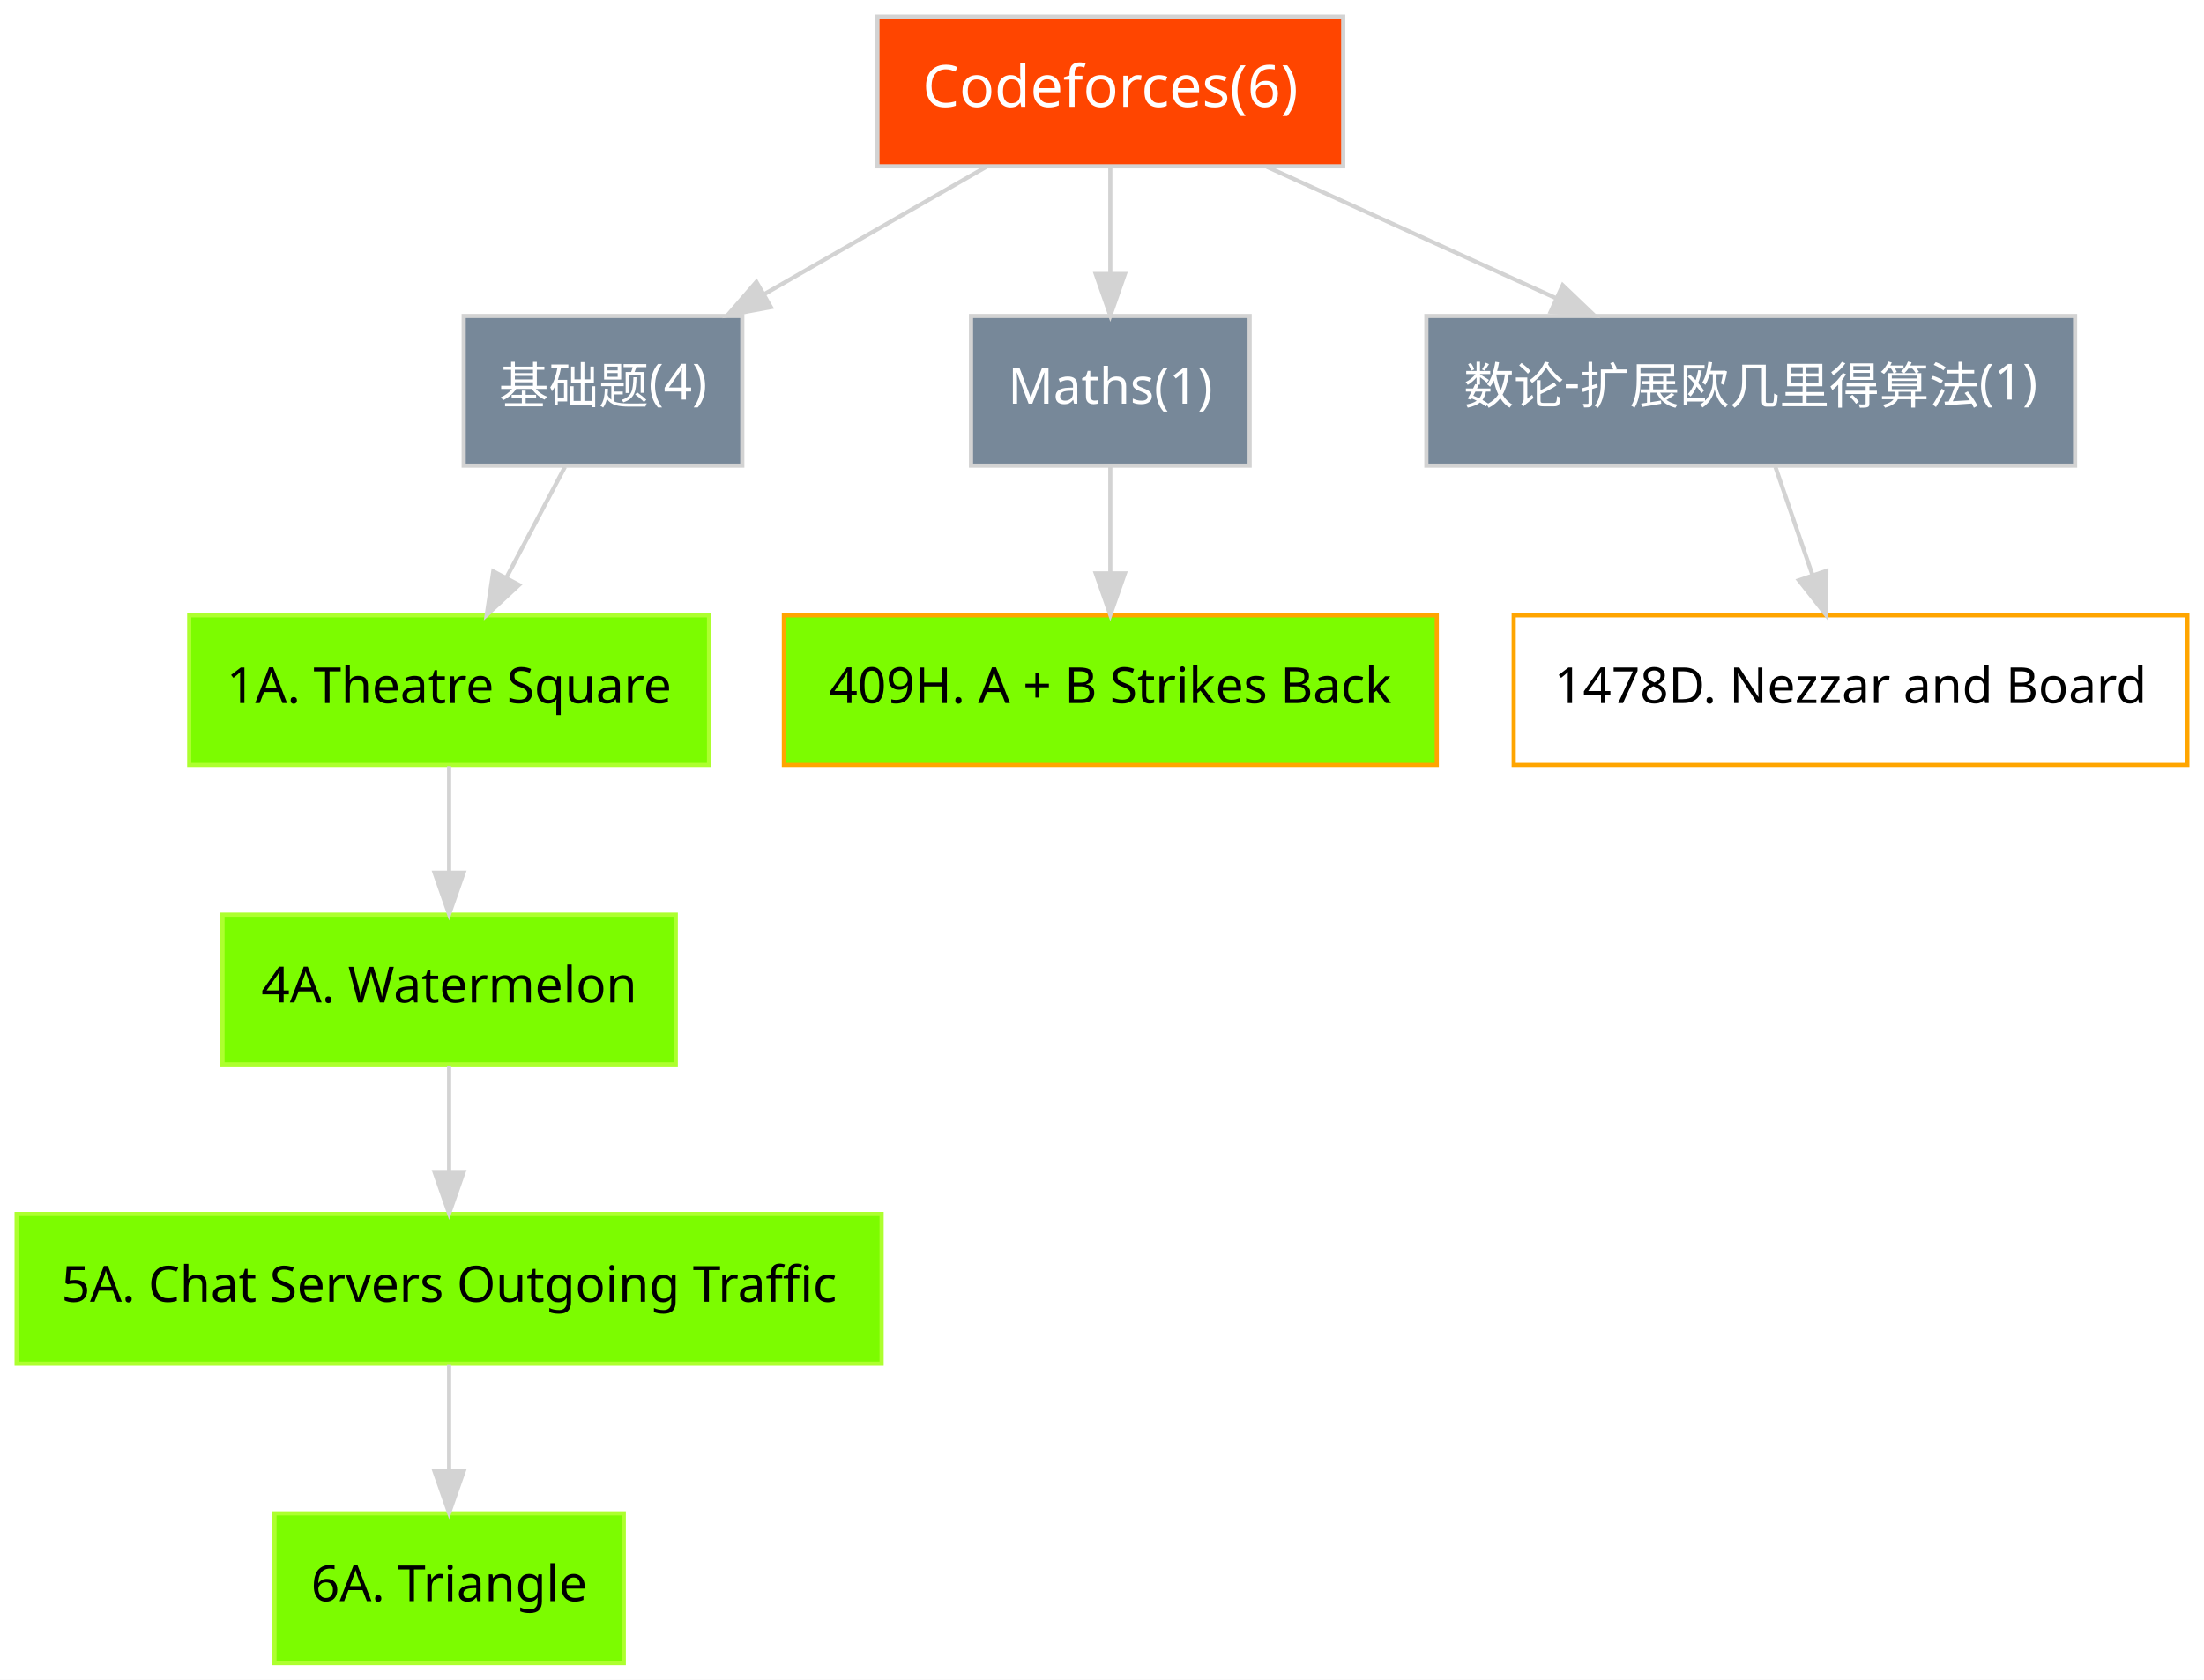
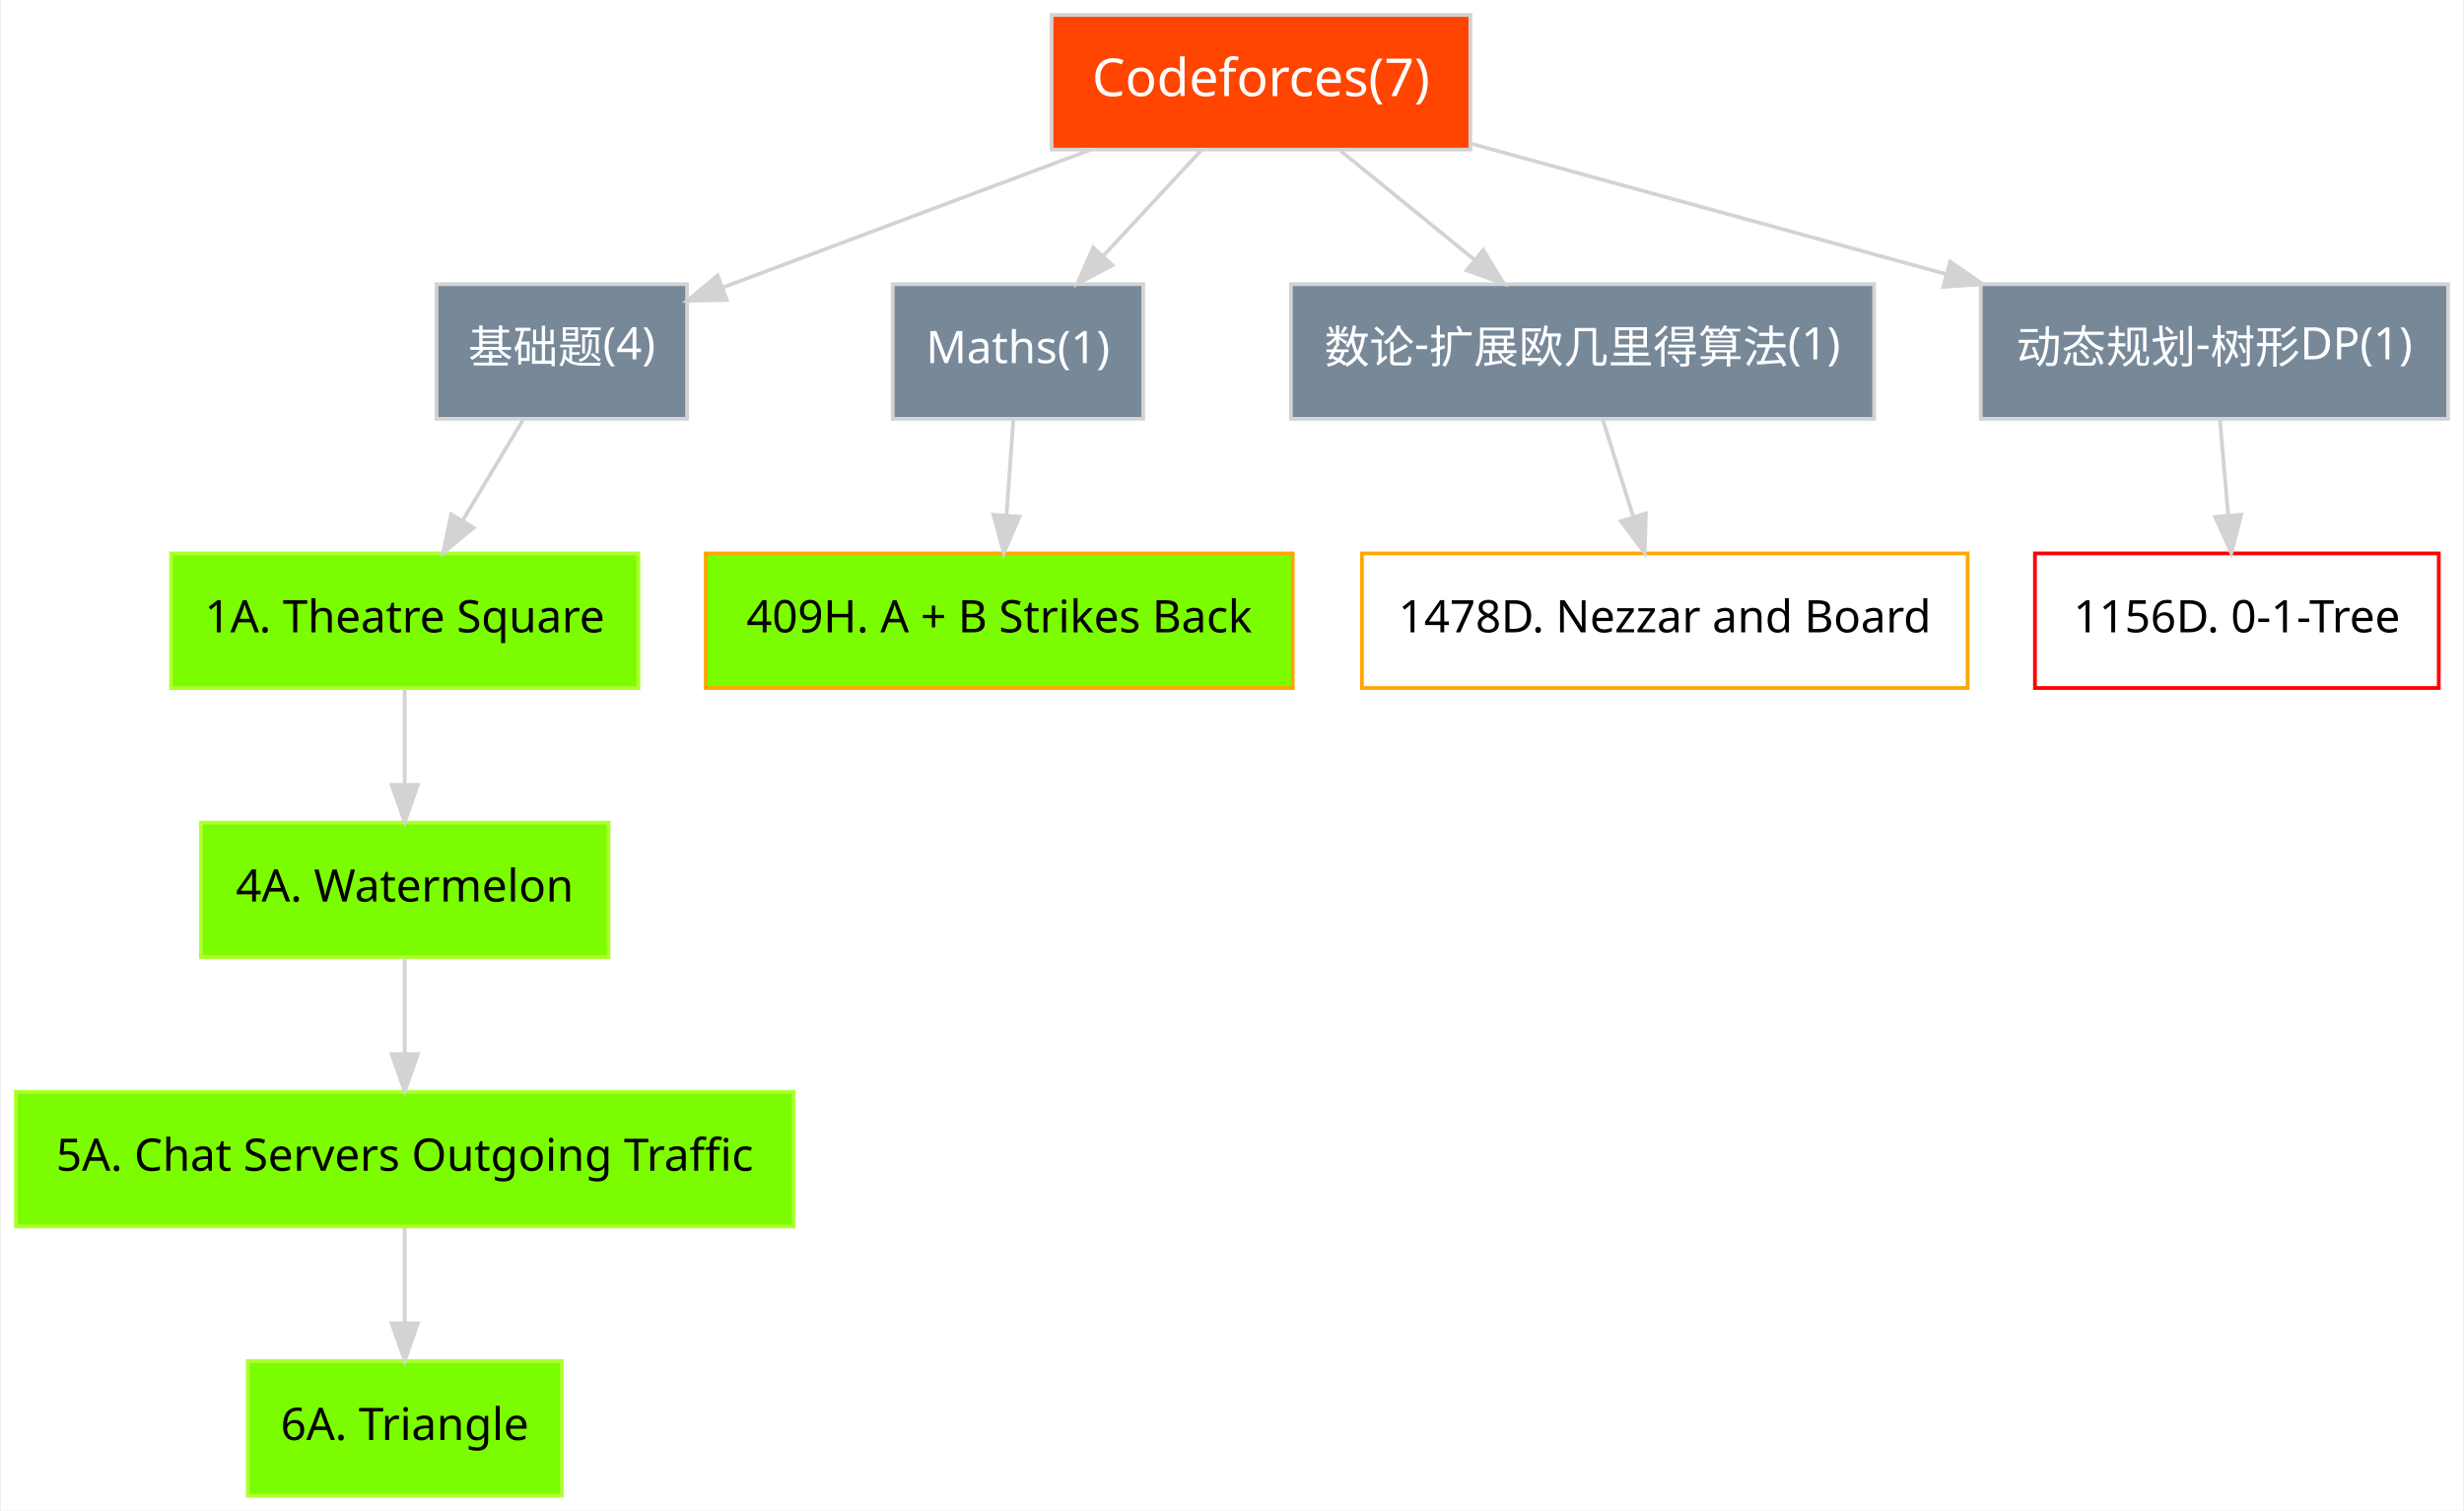
- <svg xmlns="http://www.w3.org/2000/svg" xmlns:xlink="http://www.w3.org/1999/xlink" width="530pt" height="404pt" viewBox="0.00 0.00 530.00 404.00">
+ <svg xmlns="http://www.w3.org/2000/svg" xmlns:xlink="http://www.w3.org/1999/xlink" width="659pt" height="404pt" viewBox="0.00 0.00 658.50 404.00">
  <g id="graph0" class="graph" transform="scale(1 1) rotate(0) translate(4 400)">
-     <polygon fill="white" stroke="transparent" points="-4,4 -4,-400 526,-400 526,4 -4,4" />
+     <polygon fill="white" stroke="transparent" points="-4,4 -4,-400 654.5,-400 654.5,4 -4,4" />
    <g id="node1" class="node">
      <g id="a_node1">
-         <a xlink:href="https://codeforces.com/problemset" xlink:title="Codeforces(6)" target="_parent">
-           <polygon fill="orangered" stroke="lightgrey" points="319,-396 207,-396 207,-360 319,-360 319,-396" />
-           <text text-anchor="middle" x="263" y="-374.3" font-family="Microsoft YaHei" font-size="14.00" fill="white">Codeforces(6)</text>
+         <a xlink:href="https://codeforces.com/problemset" xlink:title="Codeforces(7)" target="_parent">
+           <polygon fill="orangered" stroke="lightgrey" points="389,-396 277,-396 277,-360 389,-360 389,-396" />
+           <text text-anchor="middle" x="333" y="-374.3" font-family="Microsoft YaHei" font-size="14.00" fill="white">Codeforces(7)</text>
        </a>
      </g>
    </g>
    <g id="node2" class="node">
-       <polygon fill="lightslategray" stroke="lightgrey" points="174.5,-324 107.5,-324 107.5,-288 174.5,-288 174.5,-324" />
-       <text text-anchor="middle" x="141" y="-302.9" font-family="Microsoft YaHei" font-size="12.00" fill="white">基础题(4)</text>
+       <polygon fill="lightslategray" stroke="lightgrey" points="179.5,-324 112.5,-324 112.5,-288 179.5,-288 179.5,-324" />
+       <text text-anchor="middle" x="146" y="-302.9" font-family="Microsoft YaHei" font-size="12.00" fill="white">基础题(4)</text>
    </g>
    <g id="edge1" class="edge">
-       <path fill="none" stroke="lightgrey" d="M233.16,-359.88C217.06,-350.64 197,-339.13 179.71,-329.21" />
-       <polygon fill="lightgrey" stroke="lightgrey" points="181.37,-326.13 170.96,-324.19 177.89,-332.2 181.37,-326.13" />
+       <path fill="none" stroke="lightgrey" d="M287.25,-359.88C257.33,-348.68 218.49,-334.14 189.12,-323.14" />
+       <polygon fill="lightgrey" stroke="lightgrey" points="190.14,-319.78 179.54,-319.56 187.68,-326.34 190.14,-319.78" />
    </g>
    <g id="node7" class="node">
-       <polygon fill="lightslategray" stroke="lightgrey" points="296.5,-324 229.5,-324 229.5,-288 296.5,-288 296.5,-324" />
-       <text text-anchor="middle" x="263" y="-302.9" font-family="Microsoft YaHei" font-size="12.00" fill="white">Maths(1)</text>
+       <polygon fill="lightslategray" stroke="lightgrey" points="301.5,-324 234.5,-324 234.5,-288 301.5,-288 301.5,-324" />
+       <text text-anchor="middle" x="268" y="-302.9" font-family="Microsoft YaHei" font-size="12.00" fill="white">Maths(1)</text>
    </g>
    <g id="edge6" class="edge">
-       <path fill="none" stroke="lightgrey" d="M263,-359.7C263,-351.98 263,-342.71 263,-334.11" />
-       <polygon fill="lightgrey" stroke="lightgrey" points="266.5,-334.1 263,-324.1 259.5,-334.1 266.5,-334.1" />
+       <path fill="none" stroke="lightgrey" d="M316.93,-359.7C309.06,-351.22 299.44,-340.86 290.83,-331.58" />
+       <polygon fill="lightgrey" stroke="lightgrey" points="293.25,-329.05 283.88,-324.1 288.12,-333.81 293.25,-329.05" />
    </g>
    <g id="node9" class="node">
-       <polygon fill="lightslategray" stroke="lightgrey" points="495,-324 339,-324 339,-288 495,-288 495,-324" />
-       <text text-anchor="middle" x="417" y="-302.9" font-family="Microsoft YaHei" font-size="12.00" fill="white">数论-扩展欧几里得算法(1)</text>
+       <polygon fill="lightslategray" stroke="lightgrey" points="497,-324 341,-324 341,-288 497,-288 497,-324" />
+       <text text-anchor="middle" x="419" y="-302.9" font-family="Microsoft YaHei" font-size="12.00" fill="white">数论-扩展欧几里得算法(1)</text>
    </g>
    <g id="edge8" class="edge">
-       <path fill="none" stroke="lightgrey" d="M300.67,-359.88C321.63,-350.35 347.9,-338.41 370.18,-328.28" />
-       <polygon fill="lightgrey" stroke="lightgrey" points="371.79,-331.39 379.45,-324.07 368.9,-325.02 371.79,-331.39" />
+       <path fill="none" stroke="lightgrey" d="M354.26,-359.7C365.09,-350.88 378.42,-340.03 390.16,-330.47" />
+       <polygon fill="lightgrey" stroke="lightgrey" points="392.44,-333.13 397.99,-324.1 388.02,-327.7 392.44,-333.13" />
+     </g>
+     <g id="node11" class="node">
+       <polygon fill="lightslategray" stroke="lightgrey" points="650.5,-324 525.5,-324 525.5,-288 650.5,-288 650.5,-324" />
+       <text text-anchor="middle" x="588" y="-302.9" font-family="Microsoft YaHei" font-size="12.00" fill="white">动态规划-树形DP(1)</text>
+     </g>
+     <g id="edge10" class="edge">
+       <path fill="none" stroke="lightgrey" d="M389.28,-361.55C426.67,-351.29 476.11,-337.72 516.32,-326.68" />
+       <polygon fill="lightgrey" stroke="lightgrey" points="517.34,-330.03 526.06,-324 515.49,-323.28 517.34,-330.03" />
    </g>
    <g id="node3" class="node">
      <g id="a_node3">
        <a xlink:href="https://codeforces.com/problemset/problem/1/A" xlink:title="1A. Theatre Square" target="_parent">
          <polygon fill="lawngreen" stroke="greenyellow" points="166.5,-252 41.5,-252 41.5,-216 166.5,-216 166.5,-252" />
          <text text-anchor="middle" x="104" y="-230.9" font-family="Microsoft YaHei" font-size="12.00">1A. Theatre Square</text>
        </a>
      </g>
    </g>
    <g id="edge2" class="edge">
-       <path fill="none" stroke="lightgrey" d="M131.85,-287.7C127.6,-279.64 122.44,-269.89 117.73,-260.98" />
-       <polygon fill="lightgrey" stroke="lightgrey" points="120.81,-259.31 113.04,-252.1 114.62,-262.58 120.81,-259.31" />
+       <path fill="none" stroke="lightgrey" d="M135.62,-287.7C130.74,-279.56 124.81,-269.69 119.42,-260.7" />
+       <polygon fill="lightgrey" stroke="lightgrey" points="122.41,-258.88 114.26,-252.1 116.41,-262.48 122.41,-258.88" />
    </g>
    <g id="node4" class="node">
      <g id="a_node4">
        <a xlink:href="https://codeforces.com/problemset/problem/4/A" xlink:title="4A. Watermelon" target="_parent">
          <polygon fill="lawngreen" stroke="greenyellow" points="158.5,-180 49.5,-180 49.5,-144 158.5,-144 158.5,-180" />
          <text text-anchor="middle" x="104" y="-158.9" font-family="Microsoft YaHei" font-size="12.00">4A. Watermelon</text>
        </a>
      </g>
    </g>
    <g id="edge3" class="edge">
      <path fill="none" stroke="lightgrey" d="M104,-215.7C104,-207.98 104,-198.71 104,-190.11" />
      <polygon fill="lightgrey" stroke="lightgrey" points="107.5,-190.1 104,-180.1 100.5,-190.1 107.5,-190.1" />
    </g>
    <g id="node5" class="node">
      <g id="a_node5">
        <a xlink:href="https://codeforces.com/problemset/problem/5/A" xlink:title="5A. Chat Servers Outgoing Traffic" target="_parent">
          <polygon fill="lawngreen" stroke="greenyellow" points="208,-108 0,-108 0,-72 208,-72 208,-108" />
          <text text-anchor="middle" x="104" y="-86.9" font-family="Microsoft YaHei" font-size="12.00">5A. Chat Servers Outgoing Traffic</text>
        </a>
      </g>
    </g>
    <g id="edge4" class="edge">
      <path fill="none" stroke="lightgrey" d="M104,-143.7C104,-135.98 104,-126.71 104,-118.11" />
      <polygon fill="lightgrey" stroke="lightgrey" points="107.5,-118.1 104,-108.1 100.5,-118.1 107.5,-118.1" />
    </g>
    <g id="node6" class="node">
      <g id="a_node6">
        <a xlink:href="https://codeforces.com/problemset/problem/6/A" xlink:title="6A. Triangle" target="_parent">
          <polygon fill="lawngreen" stroke="greenyellow" points="146,-36 62,-36 62,0 146,0 146,-36" />
          <text text-anchor="middle" x="104" y="-14.9" font-family="Microsoft YaHei" font-size="12.00">6A. Triangle</text>
        </a>
      </g>
    </g>
    <g id="edge5" class="edge">
      <path fill="none" stroke="lightgrey" d="M104,-71.7C104,-63.98 104,-54.71 104,-46.11" />
      <polygon fill="lightgrey" stroke="lightgrey" points="107.5,-46.1 104,-36.1 100.5,-46.1 107.5,-46.1" />
    </g>
    <g id="node8" class="node">
      <g id="a_node8">
        <a xlink:href="https://codeforces.com/problemset/problem/409/H" xlink:title="409H. A + B Strikes Back" target="_parent">
          <polygon fill="lawngreen" stroke="orange" points="341.5,-252 184.5,-252 184.5,-216 341.5,-216 341.5,-252" />
          <text text-anchor="middle" x="263" y="-230.9" font-family="Microsoft YaHei" font-size="12.00">409H. A + B Strikes Back</text>
        </a>
      </g>
    </g>
    <g id="edge7" class="edge">
-       <path fill="none" stroke="lightgrey" d="M263,-287.7C263,-279.98 263,-270.71 263,-262.11" />
-       <polygon fill="lightgrey" stroke="lightgrey" points="266.5,-262.1 263,-252.1 259.5,-262.1 266.5,-262.1" />
+       <path fill="none" stroke="lightgrey" d="M266.76,-287.7C266.21,-279.98 265.55,-270.71 264.94,-262.11" />
+       <polygon fill="lightgrey" stroke="lightgrey" points="268.43,-261.83 264.22,-252.1 261.44,-262.33 268.43,-261.83" />
    </g>
    <g id="node10" class="node">
      <g id="a_node10">
        <a xlink:href="https://codeforces.com/problemset/problem/1477/A" xlink:title="1478D. Nezzar and Board" target="_parent">
          <polygon fill="none" stroke="orange" points="522,-252 360,-252 360,-216 522,-216 522,-252" />
          <text text-anchor="middle" x="441" y="-230.9" font-family="Microsoft YaHei" font-size="12.00">1478D. Nezzar and Board</text>
        </a>
      </g>
    </g>
    <g id="edge9" class="edge">
-       <path fill="none" stroke="lightgrey" d="M422.93,-287.7C425.61,-279.9 428.83,-270.51 431.8,-261.83" />
-       <polygon fill="lightgrey" stroke="lightgrey" points="435.2,-262.7 435.14,-252.1 428.58,-260.43 435.2,-262.7" />
+       <path fill="none" stroke="lightgrey" d="M424.44,-287.7C426.89,-279.9 429.84,-270.51 432.57,-261.83" />
+       <polygon fill="lightgrey" stroke="lightgrey" points="435.96,-262.69 435.62,-252.1 429.29,-260.59 435.96,-262.69" />
+     </g>
+     <g id="node12" class="node">
+       <g id="a_node12">
+         <a xlink:href="https://codeforces.com/problemset/problem/1156/D" xlink:title="1156D. 0-1-Tree" target="_parent">
+           <polygon fill="none" stroke="red" points="648,-252 540,-252 540,-216 648,-216 648,-252" />
+           <text text-anchor="middle" x="594" y="-230.9" font-family="Microsoft YaHei" font-size="12.00">1156D. 0-1-Tree</text>
+         </a>
+       </g>
+     </g>
+     <g id="edge11" class="edge">
+       <path fill="none" stroke="lightgrey" d="M589.48,-287.7C590.14,-279.98 590.94,-270.71 591.68,-262.11" />
+       <polygon fill="lightgrey" stroke="lightgrey" points="595.17,-262.37 592.53,-252.1 588.19,-261.77 595.17,-262.37" />
    </g>
  </g>
</svg>
